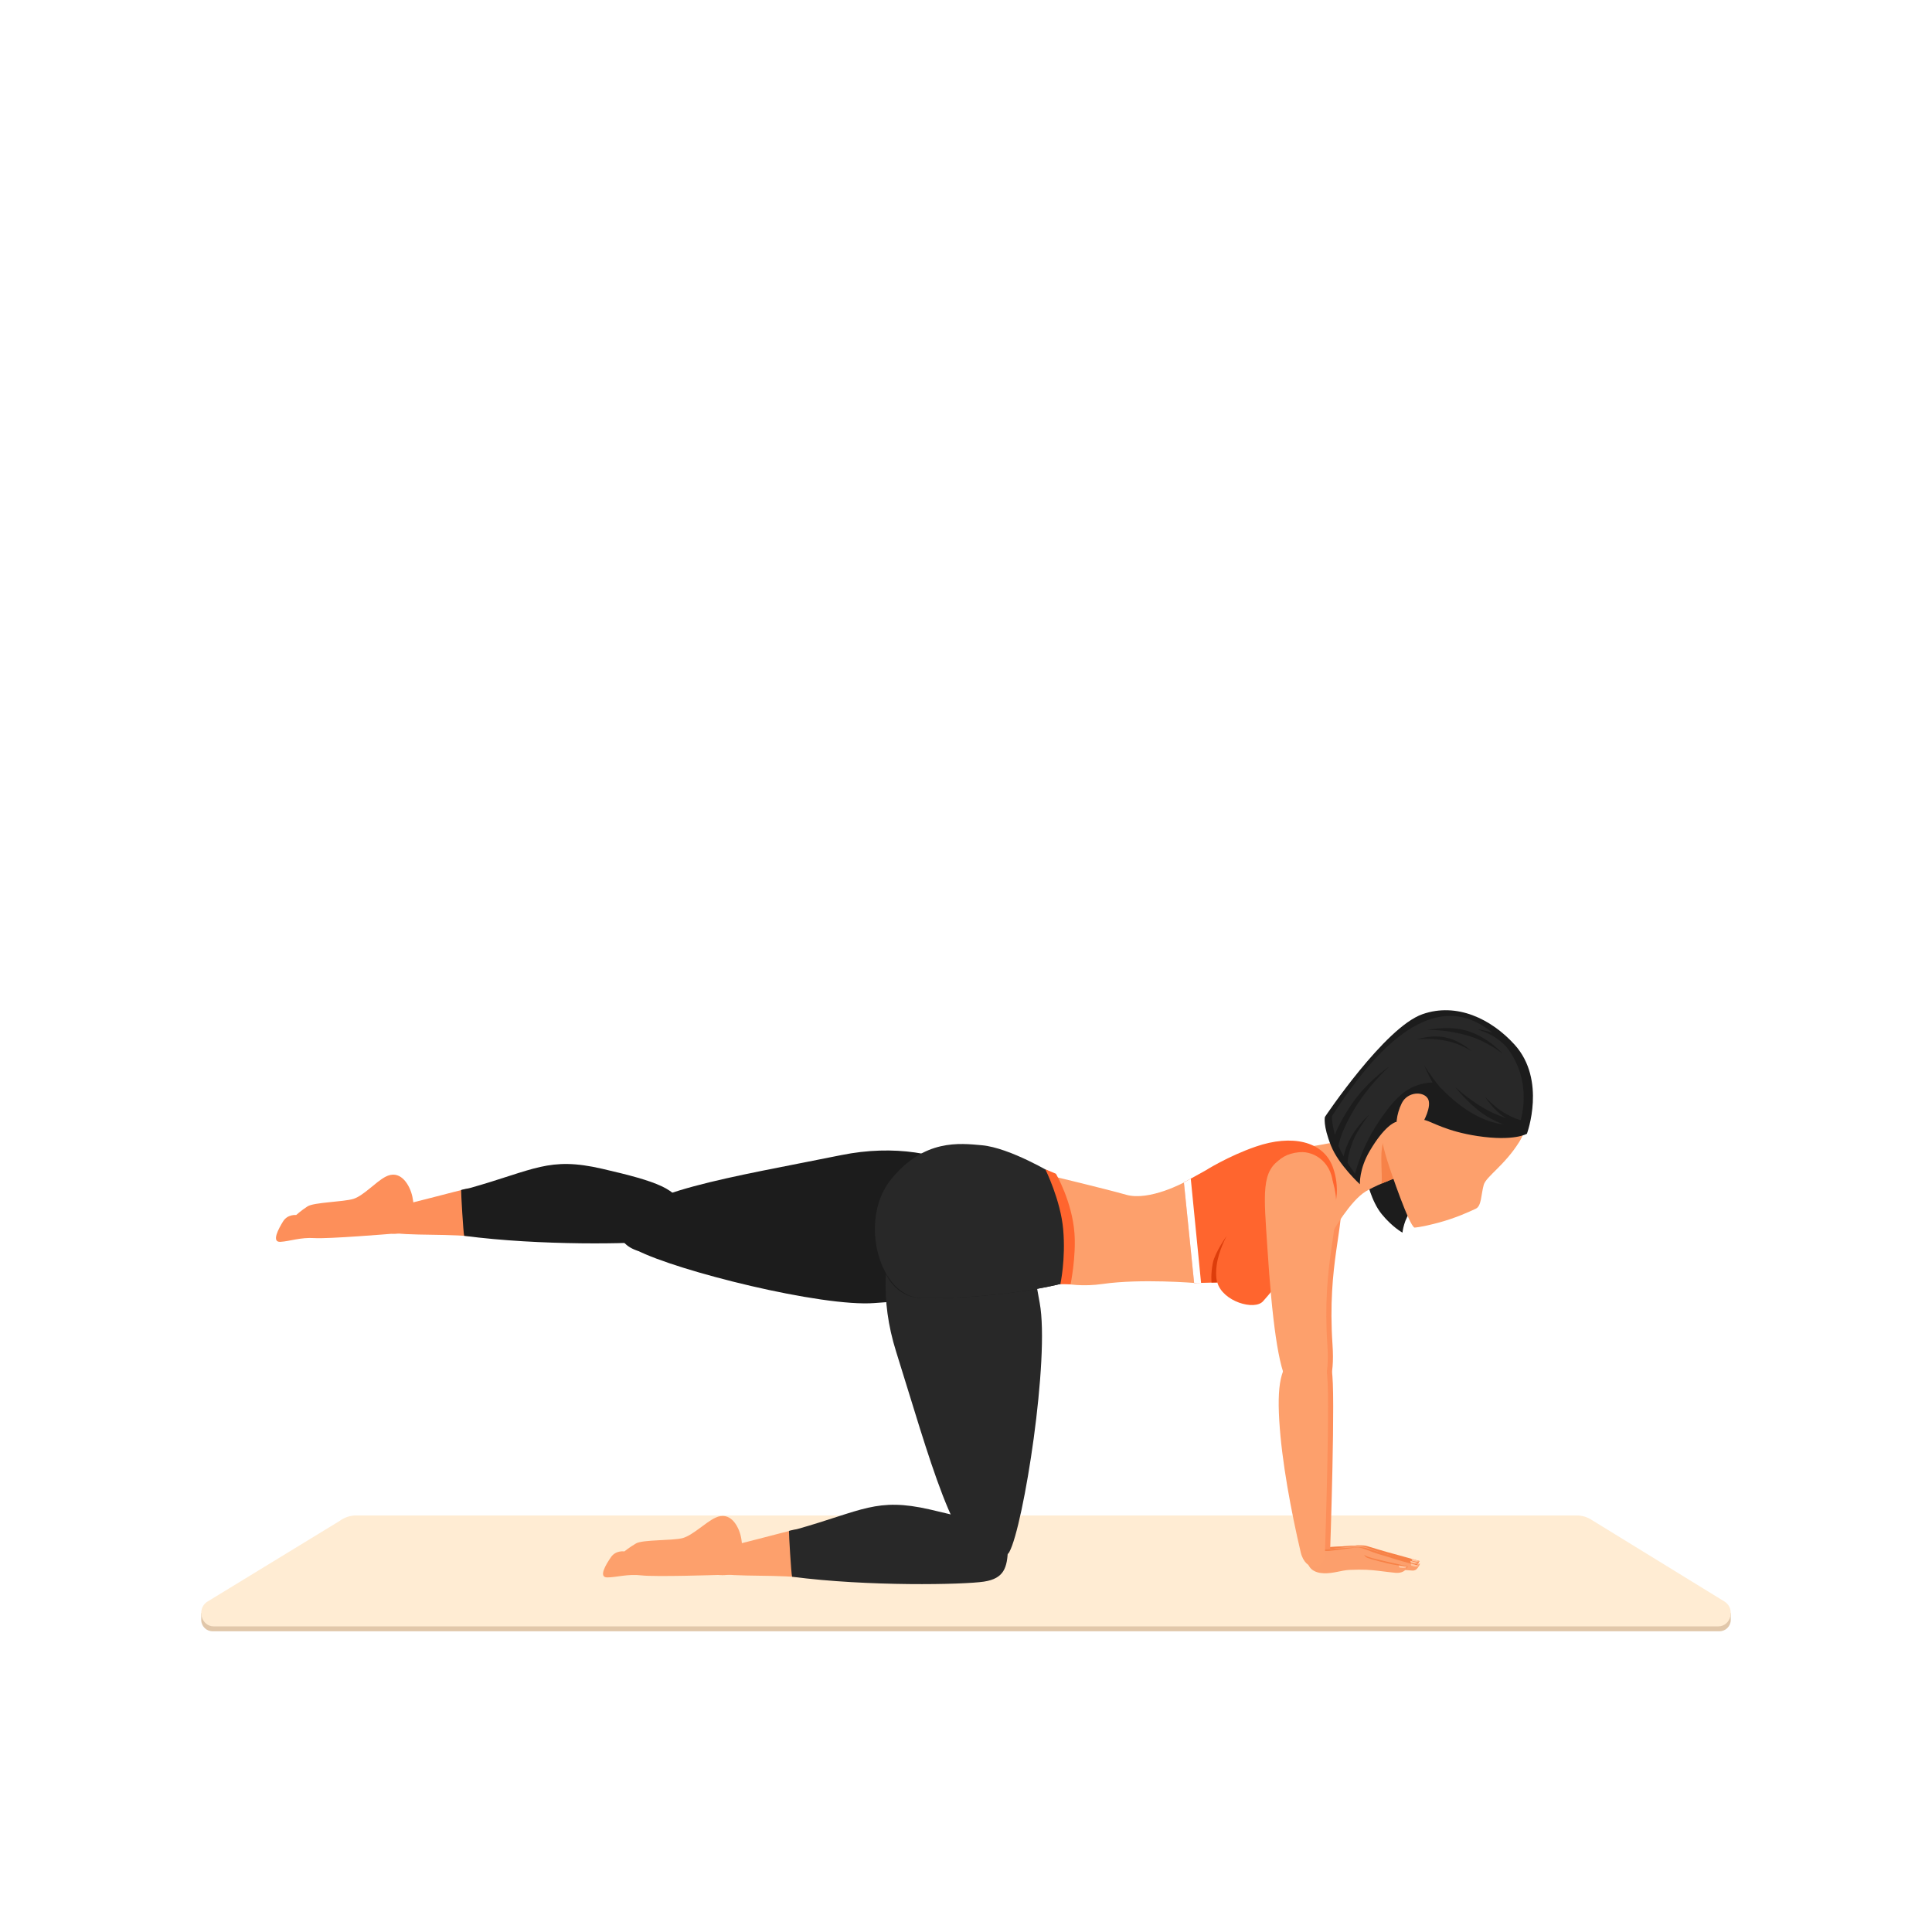
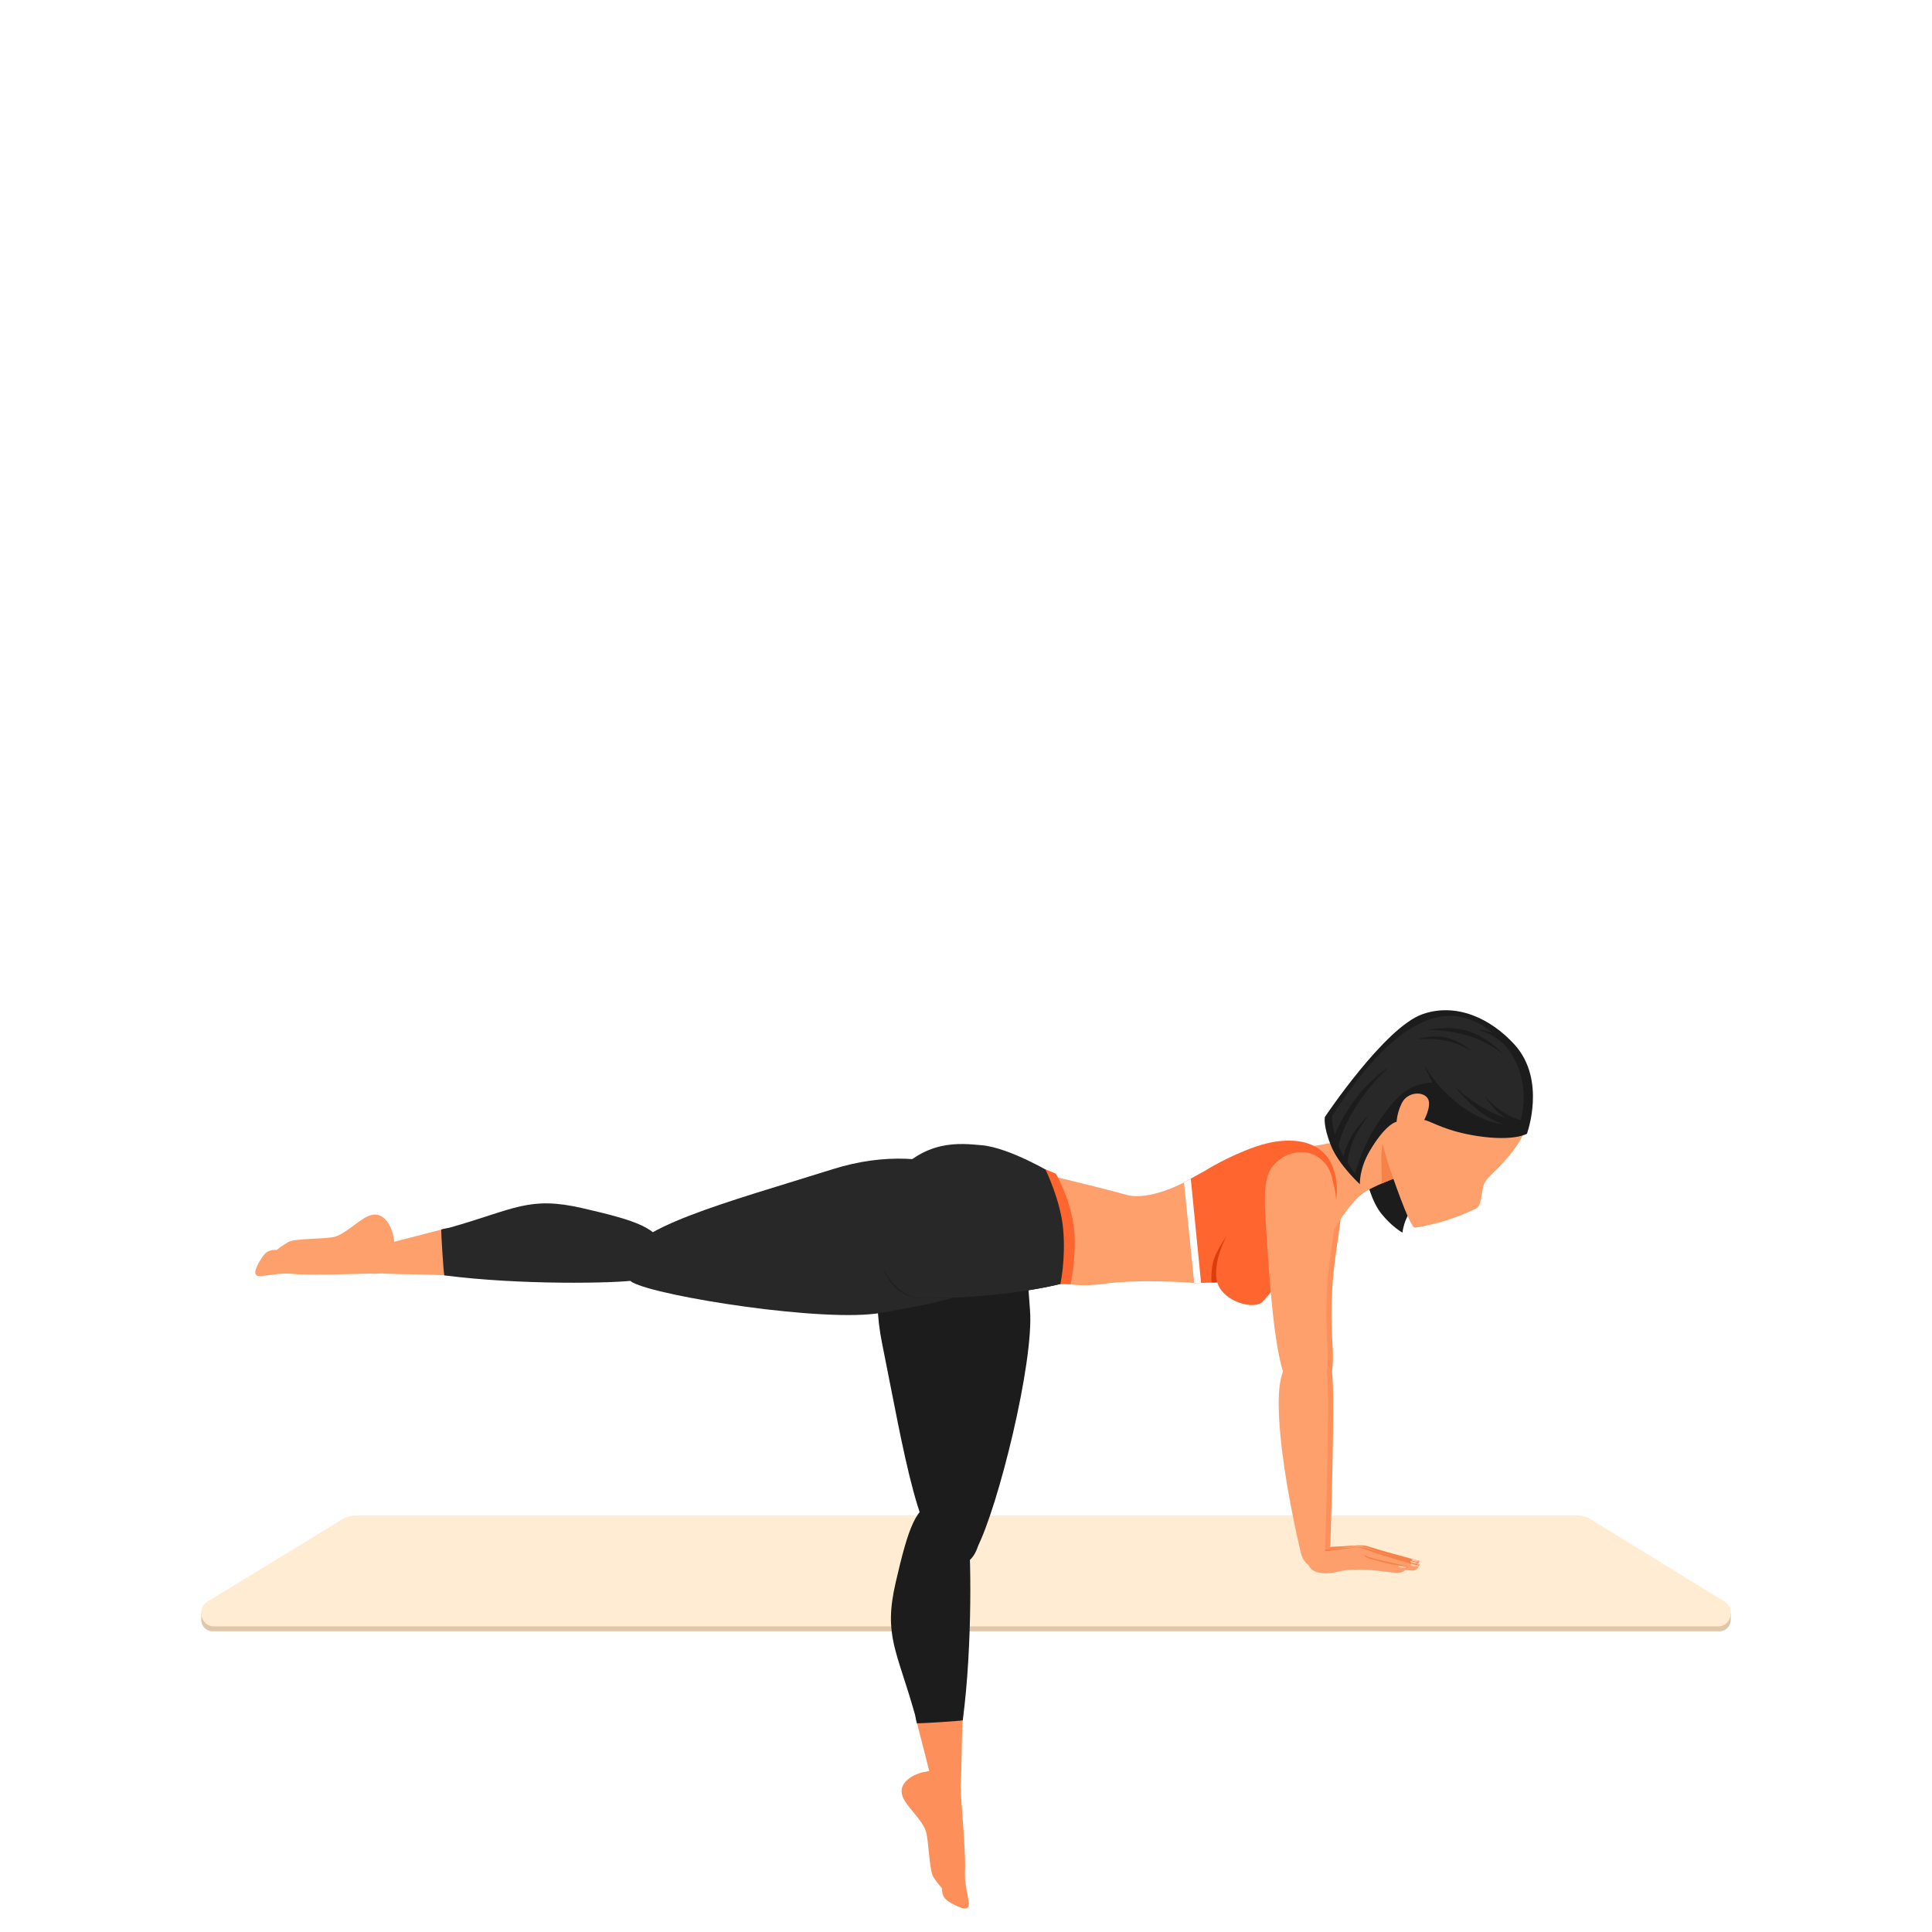
<svg xmlns="http://www.w3.org/2000/svg" viewBox="0 0 1500 1500" width="1500" height="1500" preserveAspectRatio="xMidYMid meet" style="width: 100%; height: 100%; transform: translate3d(0px, 0px, 0px); content-visibility: visible;" version="1.1" id="svg67">
+   <style>
+       #leg1 {
+          animation: leg1_tr 4000ms linear infinite normal forwards
+       }
+ 
+       @keyframes leg1_tr {
+          0% {
+             transform-origin: 742px 954px;
+             animation-timing-function: cubic-bezier(0.645, 0.045, 0.355, 1);
+             transform: rotate(-90deg);
+          }
+ 
+          25% {
+             transform-origin: 742px 954px;
+             animation-timing-function: cubic-bezier(0.645, 0.045, 0.355, 1);
+             transform: rotate(0deg);
+          }
+ 
+          50% {
+             transform-origin: 742px 954px;
+             animation-timing-function: cubic-bezier(0.645, 0.045, 0.355, 1);
+             transform: rotate(-90deg);
+          }
+ 
+ 
+          100% {
+             transform-origin: 742px 954px;
+             animation-timing-function: cubic-bezier(0.645, 0.045, 0.355, 1);
+             transform: rotate(-90deg);
+          }
+       }
+ 
+       #shin1 {
+          animation: shin1_tr 4000ms linear infinite normal forwards
+       }
+ 
+       @keyframes shin1_tr {
+          0% {
+             transform-origin: 490px 972px;
+             animation-timing-function: cubic-bezier(0.645, 0.045, 0.355, 1);
+             transform: rotate(90deg);
+          }
+ 
+          25% {
+             transform-origin: 490px 972px;
+             animation-timing-function: cubic-bezier(0.645, 0.045, 0.355, 1);
+             transform: rotate(0deg);
+          }
+ 
+          50% {
+             transform-origin: 490px 972px;
+             animation-timing-function: cubic-bezier(0.645, 0.045, 0.355, 1);
+             transform: rotate(90deg);
+          }
+ 
+ 
+          100% {
+             transform-origin: 490px 972px;
+             animation-timing-function: cubic-bezier(0.645, 0.045, 0.355, 1);
+             transform: rotate(90deg);
+          }
+       }
+ 
+ 
+       #leg2 {
+          animation: leg2_tr 4000ms linear infinite normal forwards
+       }
+ 
+       @keyframes leg2_tr {
+          0% {
+             transform-origin: 742px 954px;
+             animation-timing-function: cubic-bezier(0.645, 0.045, 0.355, 1);
+             transform: rotate(0deg);
+          }
+ 
+          50% {
+             transform-origin: 742px 954px;
+             animation-timing-function: cubic-bezier(0.645, 0.045, 0.355, 1);
+             transform: rotate(0deg);
+          }
+ 
+          75% {
+             transform-origin: 742px 954px;
+             animation-timing-function: cubic-bezier(0.645, 0.045, 0.355, 1);
+             transform: rotate(90deg);
+          }
+ 
+ 
+          100% {
+             transform-origin: 742px 954px;
+             animation-timing-function: cubic-bezier(0.645, 0.045, 0.355, 1);
+             transform: rotate(0deg);
+          }
+       }
+ 
+       #shin2 {
+          animation: shin2_tr 4000ms linear infinite normal forwards
+       }
+ 
+       @keyframes shin2_tr {
+          0% {
+             transform-origin: 730px 1196px;
+             animation-timing-function: cubic-bezier(0.645, 0.045, 0.355, 1);
+             transform: rotate(0deg);
+          }
+ 
+          50% {
+             transform-origin: 730px 1196px;
+             animation-timing-function: cubic-bezier(0.645, 0.045, 0.355, 1);
+             transform: rotate(0deg);
+          }
+ 
+          75% {
+             transform-origin: 730px 1196px;
+             animation-timing-function: cubic-bezier(0.645, 0.045, 0.355, 1);
+             transform: rotate(-90deg);
+          }
+ 
+ 
+          100% {
+             transform-origin: 730px 1196px;
+             animation-timing-function: cubic-bezier(0.645, 0.045, 0.355, 1);
+             transform: rotate(0deg);
+          }
+       }
+    </style>
  <defs id="defs1">
    <clipPath id="__lottie_element_1460">
      <rect width="1500" height="1500" x="0" y="0" id="rect1" />
    </clipPath>
  </defs>
  <g clip-path="url(#__lottie_element_1460)" id="g67">
    <g transform="matrix(1.95,0,0,1.95,152.1228,1176.103)" opacity="1" style="display: block;" id="g3">
      <g opacity="1" transform="matrix(1,0,0,1,306.604,42.75)" id="g1">
        <path fill="rgb(225,199,170)" fill-opacity="1" d=" M299.956,3.625 C299.956,3.625 -299.956,3.625 -299.956,3.625 C-302.462,3.625 -304.495,1.593 -304.495,-0.914 C-304.495,-0.914 -304.495,-3.625 -304.495,-3.625 C-304.495,-3.625 304.495,-3.625 304.495,-3.625 C304.495,-3.625 304.495,-0.914 304.495,-0.914 C304.495,1.593 302.463,3.625 299.956,3.625z" id="path1" />
      </g>
      <g opacity="1" transform="matrix(1,0,0,1,306.617,22.334)" id="g2">
        <path fill="rgb(255,236,211)" fill-opacity="1" d=" M-249.44,-19.875 C-249.44,-19.875 -302.359,12.422 -302.359,12.422 C-306.367,15.389 -304.395,22.083 -299.512,22.083 C-299.512,22.083 299.486,22.083 299.486,22.083 C304.459,22.083 306.367,15.188 302.189,12.318 C302.189,12.318 249.415,-20.112 249.415,-20.112 C247.541,-21.399 245.358,-22.083 243.129,-22.083 C243.129,-22.083 -242.819,-22.083 -242.819,-22.083 C-245.187,-22.083 -247.497,-21.313 -249.44,-19.875z" id="path2" />
      </g>
    </g>
-     <g id="leg2" transform="rotate(90, 742, 954)">
+     <g id="leg2" transform="rotate(0, 742, 954)">
      <g transform="matrix(-0.998783,0.04932043,0.04932043,0.998783,772.3471,1143.747)" opacity="1" style="display: block;" id="g7">
        <g opacity="1" transform="matrix(1,0,0,1,29.466,36.018)" id="g6">
          <path fill="rgb(28,28,28)" fill-opacity="1" d=" M-10.831,-9.846 C-19.678,0.747 -17.346,34.195 4.61,34.571 C23.362,34.892 25.22,26.891 25.22,5.555 C25.22,-22.394 -4.478,-17.452 -10.831,-9.846z" id="path5" />
        </g>
      </g>
      <g id="shin2" transform="rotate(-90, 730, 1196)">
        <g transform="matrix(1.317829,0.6911427,0.6911427,-1.317829,-24.3869,1363.044)" opacity="1" style="display: block;" id="g5">
          <g opacity="1" transform="matrix(1,0,0,1,269.184,262.604)" id="g4">
            <path fill="rgb(253,143,90)" fill-opacity="1" d=" M22.765,13.904 C20.883,16.853 18.498,23.074 13.126,27.125 C11.706,28.196 4.22,33.73 -0.739,26.399 C-3.952,21.649 -6.258,12.346 -10.13,8.508 C-14.003,4.67 -27.549,-2.61 -29.513,-6.086 C-31.478,-9.561 -32.665,-12.822 -32.665,-12.822 C-32.665,-12.822 -36.831,-14.397 -37.163,-18.926 C-37.495,-23.454 -37.598,-31.519 -33.436,-29.023 C-29.275,-26.528 -25.264,-21.982 -18.629,-19.051 C-11.994,-16.118 15.815,1.538 15.815,1.538 C15.815,1.538 18.711,2.665 22.369,6.057 C24.548,8.077 24.23,11.609 22.765,13.904z" id="path3" />
          </g>
        </g>
        <g transform="matrix(-0.1390694,-0.9902827,-0.9902827,0.1390694,773.1667,1214.694)" opacity="1" style="display: block;" id="g10">
          <g opacity="1" transform="matrix(1,0,0,1,39.4,125.353)" id="g8">
            <path fill="rgb(253,143,90)" fill-opacity="1" d=" M-13.709,51.517 C-8.422,72.629 -5.377,113.226 0.434,115.614 C5.636,117.752 16.576,117.464 16.743,111.296 C17.124,97.226 22.795,55.944 23.168,46.502 C23.595,35.692 -16.008,42.336 -13.709,51.517z" id="path7" />
          </g>
          <g opacity="1" transform="matrix(1,0,0,1,39.4,125.353)" id="g9">
            <path fill="rgb(28,28,28)" fill-opacity="1" d=" M-37.464,-91.534 C-37.645,-75.679 -28.68,-1.661 -12.777,55.491 C-10.372,55.837 20.656,53.304 22.768,52.883 C22.95,52.366 23.34,46.705 23.264,46.402 C30.361,-5.946 39.151,-17.969 23.845,-57.895 C8.539,-97.821 -0.603,-116.107 -15.243,-113.446 C-29.132,-110.921 -37.283,-107.389 -37.464,-91.534z" id="path8" />
          </g>
        </g>
      </g>
      <g transform="matrix(-0.9999328,0.01158872,0.01158872,0.9999328,801.9027,899.7173)" opacity="1" style="display: block;" id="g12">
        <g opacity="1" transform="matrix(1,0,0,1,67.46,156.612)" id="g11">
          <path fill="rgb(28,28,28)" fill-opacity="1" d=" M-10.647,-151.074 C20.265,-156.362 67.21,-98.504 51.24,-14.658 C35.269,69.188 23.957,151.037 -1.997,153.699 C-6.727,154.184 -16.191,153.246 -20.657,144.866 C-37.249,113.731 -66.603,1.532 -63.882,-39.279 C-60.555,-89.188 -61.221,-142.423 -10.647,-151.074z" id="path10" />
        </g>
      </g>
    </g>
-     <g id="leg1" transform="rotate(-90, 742, 954)">
-       <g id="shin1" transform="rotate(90, 490, 972)">
+     <g id="leg1" transform="rotate(0, 742, 954)">
+       <g id="shin1" transform="rotate(0, 490, 972)">
        <g transform="matrix(1.281605,0.7562022,0.7562022,-1.281605,-277.2607,1111.794)" opacity="1" style="display: block;" id="g14">
          <g opacity="1" transform="matrix(1,0,0,1,269.184,262.604)" id="g13">
            <path fill="rgb(253,160,108)" fill-opacity="1" d=" M22.765,13.904 C20.883,16.853 18.498,23.074 13.126,27.125 C11.706,28.196 4.22,33.73 -0.739,26.399 C-3.952,21.649 -6.258,12.346 -10.13,8.508 C-14.003,4.67 -27.549,-2.61 -29.513,-6.086 C-31.478,-9.561 -32.665,-12.822 -32.665,-12.822 C-32.665,-12.822 -36.831,-14.397 -37.163,-18.926 C-37.495,-23.454 -37.598,-31.519 -33.436,-29.023 C-29.275,-26.528 -25.264,-21.982 -18.629,-19.051 C-11.994,-16.118 15.815,1.538 15.815,1.538 C15.815,1.538 18.711,2.665 22.369,6.057 C24.548,8.077 24.23,11.609 22.765,13.904z" id="path12" />
          </g>
        </g>
        <g transform="matrix(-0.1404788,-0.9900836,-0.9900836,0.1404788,527.7507,991.1221)" opacity="1" style="display: block;" id="g17">
          <g opacity="1" transform="matrix(1,0,0,1,39.4,125.353)" id="g15">
            <path fill="rgb(253,160,108)" fill-opacity="1" d=" M-13.709,51.517 C-8.422,72.629 -5.377,113.226 0.434,115.614 C5.636,117.752 16.576,117.464 16.743,111.296 C17.124,97.226 22.795,55.944 23.168,46.502 C23.595,35.692 -16.008,42.336 -13.709,51.517z" id="path14" />
          </g>
          <g opacity="1" transform="matrix(1,0,0,1,39.4,125.353)" id="g16">
            <path fill="rgb(40,40,40)" fill-opacity="1" d=" M-37.464,-91.534 C-37.645,-75.679 -28.68,-1.661 -12.777,55.491 C-10.372,55.837 20.656,53.304 22.768,52.883 C22.95,52.366 23.34,46.705 23.264,46.402 C30.361,-5.946 39.151,-17.969 23.845,-57.895 C8.539,-97.821 -0.603,-116.107 -15.243,-113.446 C-29.132,-110.921 -37.283,-107.389 -37.464,-91.534z" id="path15" />
          </g>
        </g>
      </g>
      <g transform="matrix(-0.1161635,-0.9932301,-0.9932301,0.1161635,549.5815,1005.178)" opacity="1" style="display:none" id="g19">
        <g opacity="1" transform="translate(29.466,36.018)" id="g18">
          <path fill="#282828" fill-opacity="1" d="M -10.831,-9.846 C -19.678,0.747 -17.346,34.195 4.61,34.571 23.362,34.892 25.22,26.891 25.22,5.555 25.22,-22.394 -4.478,-17.452 -10.831,-9.846 Z" id="path17" />
        </g>
      </g>
      <g transform="matrix(-0.1161635,-0.9932301,-0.9932301,0.1161635,801.382,1009.144)" opacity="1" style="display:inline" id="g21">
        <g opacity="1" transform="translate(67.46,156.612)" id="g20">
          <path fill="#282828" fill-opacity="1" d="M -10.647,-151.074 C 20.265,-156.362 67.21,-98.504 51.24,-14.658 35.269,69.188 23.957,151.037 -1.997,153.699 -5.34,154.042 -14.815,154.567 -17.974,150.104 -31.431,131.093 -66.781,4.201 -63.882,-39.279 -60.555,-89.188 -61.221,-142.423 -10.647,-151.074 Z" id="path19" />
        </g>
      </g>
    </g>
    <g transform="matrix(-0.2499935,0.001366549,0.0001762044,0.2500051,1102.526,1199.249)" opacity="1" style="display: block;" id="g29">
      <g opacity="1" transform="matrix(1,0,0,1,100.355,36.719)" id="g22">
        <path fill="rgb(247,130,71)" fill-opacity="1" d=" M98.326,-34.981 C90.636,-35.985 75.418,-36.469 63.304,-32.818 C53.757,-29.942 7.679,-15.384 -18.318,-8.585 C-29.969,-5.538 -98.929,14.284 -98.929,14.284 C-98.929,14.284 -94.217,24.315 -87.343,25.803 C-38.041,36.469 98.93,-34.902 98.326,-34.981z" id="path21" />
      </g>
      <g opacity="1" transform="matrix(1,0,0,1,173.438,41.872)" id="g23">
        <path fill="rgb(252,159,108)" fill-opacity="1" d=" M141.462,-34.39 C123.851,-34.833 49.441,-38.984 18.809,-40.46 C7.014,-41.028 -14.643,-31.581 -31.121,-25.236 C-49.486,-18.167 -77.837,-10.949 -91.594,-5.864 C-105.35,-0.781 -173.188,17.741 -173.188,17.741 C-173.188,17.741 -168.81,33.514 -153.75,32.539 C-138.691,31.564 -131.129,30.847 -131.129,30.847 C-131.129,30.847 -122.533,41.027 -101.775,39.328 C-91.124,38.456 -68.774,35.266 -45.788,32.484 C-23.985,29.846 -0.894,27.654 42.456,29.439 C66.25,30.419 92.729,40.665 121.487,39.431 C153.342,38.064 171.415,22.679 172.494,-2.417 C173.188,-18.555 159.169,-33.945 141.462,-34.39z" id="path22" />
      </g>
      <g opacity="1" transform="matrix(1,0,0,1,102.157,48.507)" id="g24">
        <path fill="rgb(247,130,71)" fill-opacity="1" d=" M-59.848,24.213 C-59.848,24.213 -64.126,20.07 -64.72,14.357 C-53.566,13.458 -45.719,10.42 -24.939,7.278 C-4.159,4.137 49.756,-11.101 57.504,-14.347 C65.252,-17.592 67.549,-24.213 67.549,-24.213 C67.549,-24.213 64.894,-19.823 41.998,-13.355 C27.39,-9.229 -27.235,3.389 -41.46,6.633 C-48.306,8.194 -63.535,11.711 -67.549,12.747 C-66.809,17.814 -60.087,24.12 -60.087,24.12 C-60.087,24.12 -59.848,24.213 -59.848,24.213z" id="path23" />
      </g>
      <g opacity="1" transform="matrix(1,0,0,1,49.61,62.73)" id="g25">
        <path fill="rgb(255,197,159)" fill-opacity="1" d=" M-12.675,-0.381 C-12.675,-0.381 -8.709,4.338 1.396,3.354 C9.298,2.586 9.211,2.991 10.951,1.184 C12.092,0 12.675,-4.338 12.675,-4.338 C12.675,-4.338 -12.675,-0.381 -12.675,-0.381z" id="path24" />
      </g>
      <g opacity="1" transform="matrix(1,0,0,1,12.482,58.247)" id="g26">
        <path fill="rgb(255,197,159)" fill-opacity="1" d=" M-12.227,1.327 C-12.227,1.327 -7.622,5.488 2.239,3.112 C10.601,1.098 10.505,1.452 11.61,-0.777 C12.227,-2.022 12.067,-5.488 12.067,-5.488 C12.067,-5.488 -12.227,1.327 -12.227,1.327z" id="path25" />
      </g>
      <g opacity="1" transform="matrix(1,0,0,1,13.768,49.082)" id="g27">
        <path fill="rgb(255,197,159)" fill-opacity="1" d=" M-12.34,1.902 C-12.34,1.902 -8.15,5.127 1.814,3.214 C7.742,2.078 9.874,1.782 11.441,-0.213 C12.34,-1.358 12.321,-5.127 12.321,-5.127 C12.321,-5.127 -12.34,1.902 -12.34,1.902z" id="path26" />
      </g>
      <g opacity="1" transform="matrix(1,0,0,1,252.183,7.388)" id="g28">
        <path fill="rgb(247,130,71)" fill-opacity="1" d=" M-6.366,-3.085 C-20.492,-3.674 -62.452,-6.269 -62.452,-6.269 C-62.452,-6.269 1.399,1.927 24.357,4.543 C39.507,6.269 60.861,1.406 62.452,0.201 C35.554,-0.272 13.916,-2.239 -6.366,-3.085z" id="path27" />
      </g>
    </g>
    <g transform="matrix(-1.082815,-0.02662554,-0.02738045,1.247136,1038.144,1042.023)" opacity="1" style="display: block;" id="g31">
      <g opacity="1" transform="matrix(1,0,0,1,19.652,71.841)" id="g30">
        <path fill="rgb(253,143,90)" fill-opacity="1" d=" M-17.924,58.475 C-17.924,58.475 -19.402,-43.515 -16.252,-53.782 C-13.103,-64.049 -3.755,-71.591 5.22,-64.851 C15.309,-57.274 19.402,-48.771 16.891,-22.224 C14.49,3.167 6.894,34.306 -0.558,59.412 C-4.172,71.591 -18.691,71.409 -17.924,58.475z" id="path29" />
      </g>
    </g>
    <g transform="matrix(-1.104361,0.3219756,0.3234506,1.109421,1033.635,889.6021)" opacity="1" style="display: block;" id="g33">
      <g opacity="1" transform="matrix(1,0,0,1,36.867,86.422)" id="g32">
        <path fill="rgb(253,143,90)" fill-opacity="1" d=" M-33.877,-53.754 C-36.616,-73.02 -29.022,-91.818 -6.149,-86.684 C10.154,-83.024 12.544,-67.312 20.574,-31.324 C30.585,13.541 36.617,49.169 32.373,60.193 C28.129,71.216 9.649,86.172 -0.051,42.159 C-11.912,-11.664 -30.805,-32.148 -33.877,-53.754z" id="path31" />
      </g>
    </g>
    <g transform="matrix(-0.09829506,-0.9951573,-0.9951573,0.09829506,928.5549,996.376)" opacity="1" style="display: block;" id="g35">
      <g opacity="1" transform="matrix(1,0,0,1,47.663,60.833)" id="g34">
        <path fill="rgb(253,160,108)" fill-opacity="1" d=" M-29.778,60.583 C-29.778,60.583 -42.36,41.203 -41.029,11.258 C-39.698,-18.687 -47.413,-60.583 -47.413,-60.583 C-47.413,-60.583 31.553,-60.139 31.553,-60.139 C31.553,-60.139 19.132,-31.248 26.118,-13.613 C31.966,1.144 46.19,42.182 46.19,42.182 C46.19,42.182 19.132,24.65 -0.166,35.629 C-19.465,46.609 -29.778,60.583 -29.778,60.583z" id="path33" />
      </g>
    </g>
    <g transform="matrix(-0.5299193,-0.8480481,-0.8480481,0.5299193,862.5521,979.2232)" opacity="1" style="display:inline" id="g39">
      <g opacity="1" transform="translate(72.949,80.025)" id="g36">
        <path fill="#1c1c1c" fill-opacity="1" d="m -67.709,-39.267 c 7.431,23.401 25.476,63.585 48.325,99.007 C -1.655,87.224 46.082,71.696 59.391,33.1 72.7,-5.496 51.629,-25.247 41.424,-38.768 28.115,-56.402 8.151,-78.028 8.151,-78.028 c 0,0 -19.524,1.054 -42.482,11.867 -20.512,9.662 -32.129,18.153 -33.378,26.894 z" id="path35" />
      </g>
      <g opacity="1" transform="translate(72.949,80.025)" id="g37">
        <path fill="#282828" fill-opacity="1" d="m -67.709,-39.267 c 7.431,23.401 25.476,63.585 48.325,99.007 C -1.655,87.224 58.091,69.78 71.4,31.184 84.709,-7.412 66.823,-29.128 56.618,-42.649 43.309,-60.283 8.151,-78.028 8.151,-78.028 c 0,0 -19.524,1.054 -42.482,11.867 -20.512,9.662 -32.129,18.153 -33.378,26.894 z" id="path36" />
      </g>
      <g opacity="1" transform="translate(43.406,21.503)" id="g38">
        <path fill="#ff652e" fill-opacity="1" d="m -41.936,14.542 c 0,0 4.269,6.711 4.269,6.711 0,0 13.966,-13.716 34.77,-24.344 C 17.51,-13.517 44.126,-16.116 44.126,-16.116 c 0,0 -7.263,-5.137 -7.263,-5.137 0,0 -24.71,0.687 -46.637,12.172 C -26.078,-0.541 -41.936,14.542 -41.936,14.542 Z" id="path37" />
      </g>
    </g>
    <g transform="matrix(-0.7588894,-0.6512196,-0.6512196,0.7588894,1127.535,913.2193)" opacity="1" style="display: block;" id="g41">
      <g opacity="1" transform="matrix(1,0,0,1,24.341,30.281)" id="g40">
        <path fill="rgb(28,28,28)" fill-opacity="1" d=" M24.091,15.18 C24.091,15.18 10.89,25.411 -1.98,27.721 C-14.85,30.031 -23.516,28.122 -23.516,28.122 C-23.516,28.122 -17.16,19.141 -17.49,9.241 C-17.754,1.325 -24.091,-27.391 -24.091,-27.391 C-24.091,-27.391 21.45,-30.031 21.45,-30.031 C21.45,-30.031 24.091,15.18 24.091,15.18z" id="path39" />
      </g>
    </g>
    <g transform="matrix(-0.4467913,-0.8946382,-0.8946382,0.4467913,1136.688,905.7219)" opacity="1" style="display: block;" id="g44">
      <g opacity="1" transform="matrix(1,0,0,1,36.236,57.891)" id="g42">
        <path fill="rgb(253,160,108)" fill-opacity="1" d=" M-19.377,18.832 C-19.085,14.733 -19.164,9.968 -19.431,5.284 C-20.043,-6.109 -21.694,-17.102 -21.694,-17.102 C-21.694,-17.102 -22.307,-20.19 -22.865,-24.235 C-23.211,-26.764 -23.557,-29.692 -23.689,-32.407 C-24.355,-44.705 -7.826,-52.184 -1.066,-54.021 C8.171,-56.55 22.652,-57.641 18.02,-45.264 C17.888,-44.891 17.78,-44.279 17.674,-43.481 C17.354,-41.005 17.222,-36.693 17.249,-31.795 C17.275,-23.224 17.755,-12.976 18.446,-7.999 C21.774,15.611 35.986,57.641 35.986,57.641 C35.986,57.641 -35.986,56.097 -35.986,56.097 C-35.986,56.097 -20.362,32.806 -19.377,18.832z" id="path41" />
      </g>
      <g opacity="1" transform="matrix(1,0,0,1,34.007,43.211)" id="g43">
        <path fill="rgb(247,130,72)" fill-opacity="1" d=" M23.842,-8.204 C18.652,-1.31 10.724,6.401 0.107,11.56 C-8.866,15.92 -13.688,17.701 -17.202,19.963 C-17.814,8.571 -19.465,-2.422 -19.465,-2.422 C-19.465,-2.422 23.816,-13.101 23.842,-8.204z" id="path42" />
      </g>
    </g>
    <g transform="matrix(-0.09829506,-0.9951573,-0.9951573,0.09829506,1050.915,1010.397)" opacity="1" style="display: block;" id="g49">
      <g opacity="1" transform="matrix(1,0,0,1,67.104,61.138)" id="g45">
        <path fill="rgb(255,101,46)" fill-opacity="1" d=" M38.647,-55.233 C29.997,-57.562 6.515,-60.888 -9.708,-40.26 C-25.236,-20.519 -38.101,-14.974 -60.06,8.761 C-66.854,16.103 -57.288,39.926 -42.093,42.698 C-42.093,42.698 -40.762,60.665 -40.762,60.665 C-40.762,60.665 37.76,60.888 37.76,60.888 C37.76,60.888 45.301,43.365 45.301,43.365 C45.301,43.365 54.618,24.953 59.941,2.661 C66.854,-26.285 59,-49.754 38.647,-55.233z" id="path44" />
      </g>
      <g opacity="1" transform="matrix(1,0,0,1,66.573,119.225)" id="g46">
        <path fill="rgb(255,255,255)" fill-opacity="1" d=" M-40.231,2.578 C-40.231,2.578 -40.675,-2.801 -40.675,-2.801 C-40.675,-2.801 40.675,-2.801 40.675,-2.801 C40.675,-2.801 38.291,2.801 38.291,2.801 C38.291,2.801 -40.231,2.578 -40.231,2.578z" id="path45" />
      </g>
      <g opacity="1" transform="matrix(1,0,0,1,93.452,30.536)" id="g47">
        <path fill="rgb(253,160,108)" fill-opacity="1" d=" M25.941,-0.343 C26.297,19.985 11.666,25.278 0.626,25.278 C-10.414,25.278 -24.542,20.379 -25.52,4.315 C-26.296,-8.439 -23.081,-21.415 -3.561,-23.411 C14.688,-25.278 25.732,-12.256 25.941,-0.343z" id="path46" />
      </g>
      <g opacity="1" transform="matrix(1,0,0,1,42.659,100.731)" id="g48">
        <path fill="rgb(221,61,11)" fill-opacity="1" d=" M-17.592,3.243 C-17.592,3.243 -17.261,7.57 -17.261,7.57 C-17.261,7.57 -10.607,7.652 -2.205,5.073 C5.747,2.632 17.592,-7.653 17.592,-7.653 C17.592,-7.653 6.612,-0.167 -4.45,2.328 C-12.918,4.238 -17.592,3.243 -17.592,3.243z" id="path47" />
      </g>
    </g>
    <g transform="matrix(-0.2499935,0.001366549,0.0001762044,0.2500051,1101.535,1200.755)" opacity="1" style="display: block;" id="g57">
      <g opacity="1" transform="matrix(1,0,0,1,100.355,36.719)" id="g50">
        <path fill="rgb(247,130,71)" fill-opacity="1" d=" M98.326,-34.981 C90.636,-35.985 75.418,-36.469 63.304,-32.818 C53.757,-29.942 7.679,-15.384 -18.318,-8.585 C-29.969,-5.538 -98.929,14.284 -98.929,14.284 C-98.929,14.284 -94.217,24.315 -87.343,25.803 C-38.041,36.469 98.93,-34.902 98.326,-34.981z" id="path49" />
      </g>
      <g opacity="1" transform="matrix(1,0,0,1,173.438,41.872)" id="g51">
        <path fill="rgb(252,159,108)" fill-opacity="1" d=" M141.462,-34.39 C123.851,-34.833 49.441,-38.984 18.809,-40.46 C7.014,-41.028 -14.643,-31.581 -31.121,-25.236 C-49.486,-18.167 -77.837,-10.949 -91.594,-5.864 C-105.35,-0.781 -173.188,17.741 -173.188,17.741 C-173.188,17.741 -168.81,33.514 -153.75,32.539 C-138.691,31.564 -131.129,30.847 -131.129,30.847 C-131.129,30.847 -122.533,41.027 -101.775,39.328 C-91.124,38.456 -68.774,35.266 -45.788,32.484 C-23.985,29.846 -0.894,27.654 42.456,29.439 C66.25,30.419 92.729,40.665 121.487,39.431 C153.342,38.064 171.415,22.679 172.494,-2.417 C173.188,-18.555 159.169,-33.945 141.462,-34.39z" id="path50" />
      </g>
      <g opacity="1" transform="matrix(1,0,0,1,102.157,48.507)" id="g52">
        <path fill="rgb(247,130,71)" fill-opacity="1" d=" M-59.848,24.213 C-59.848,24.213 -64.126,20.07 -64.72,14.357 C-53.566,13.458 -45.719,10.42 -24.939,7.278 C-4.159,4.137 49.756,-11.101 57.504,-14.347 C65.252,-17.592 67.549,-24.213 67.549,-24.213 C67.549,-24.213 64.894,-19.823 41.998,-13.355 C27.39,-9.229 -27.235,3.389 -41.46,6.633 C-48.306,8.194 -63.535,11.711 -67.549,12.747 C-66.809,17.814 -60.087,24.12 -60.087,24.12 C-60.087,24.12 -59.848,24.213 -59.848,24.213z" id="path51" />
      </g>
      <g opacity="1" transform="matrix(1,0,0,1,49.61,62.73)" id="g53">
        <path fill="rgb(255,197,159)" fill-opacity="1" d=" M-12.675,-0.381 C-12.675,-0.381 -8.709,4.338 1.396,3.354 C9.298,2.586 9.211,2.991 10.951,1.184 C12.092,0 12.675,-4.338 12.675,-4.338 C12.675,-4.338 -12.675,-0.381 -12.675,-0.381z" id="path52" />
      </g>
      <g opacity="1" transform="matrix(1,0,0,1,12.482,58.247)" id="g54">
        <path fill="rgb(255,197,159)" fill-opacity="1" d=" M-12.227,1.327 C-12.227,1.327 -7.622,5.488 2.239,3.112 C10.601,1.098 10.505,1.452 11.61,-0.777 C12.227,-2.022 12.067,-5.488 12.067,-5.488 C12.067,-5.488 -12.227,1.327 -12.227,1.327z" id="path53" />
      </g>
      <g opacity="1" transform="matrix(1,0,0,1,13.768,49.082)" id="g55">
        <path fill="rgb(255,197,159)" fill-opacity="1" d=" M-12.34,1.902 C-12.34,1.902 -8.15,5.127 1.814,3.214 C7.742,2.078 9.874,1.782 11.441,-0.213 C12.34,-1.358 12.321,-5.127 12.321,-5.127 C12.321,-5.127 -12.34,1.902 -12.34,1.902z" id="path54" />
      </g>
      <g opacity="1" transform="matrix(1,0,0,1,252.183,7.388)" id="g56">
        <path fill="rgb(247,130,71)" fill-opacity="1" d=" M-6.366,-3.085 C-20.492,-3.674 -62.452,-6.269 -62.452,-6.269 C-62.452,-6.269 1.399,1.927 24.357,4.543 C39.507,6.269 60.861,1.406 62.452,0.201 C35.554,-0.272 13.916,-2.239 -6.366,-3.085z" id="path55" />
      </g>
    </g>
    <g transform="matrix(-1.082815,-0.02662554,-0.02738045,1.247136,1034.145,1042.045)" opacity="1" style="display: block;" id="g59">
      <g opacity="1" transform="matrix(1,0,0,1,19.652,71.841)" id="g58">
        <path fill="rgb(253,160,108)" fill-opacity="1" d=" M-17.924,58.475 C-17.924,58.475 -19.402,-43.515 -16.252,-53.782 C-13.103,-64.049 -3.755,-71.591 5.22,-64.851 C15.309,-57.274 19.402,-48.771 16.891,-22.224 C14.49,3.167 6.894,34.306 -0.558,59.412 C-4.172,71.591 -18.691,71.409 -17.924,58.475z" id="path57" />
      </g>
    </g>
    <g transform="matrix(-1.104361,0.3219756,0.3234506,1.109421,1029.635,889.6243)" opacity="1" style="display: block;" id="g61">
      <g opacity="1" transform="matrix(1,0,0,1,36.867,86.422)" id="g60">
        <path fill="rgb(253,160,108)" fill-opacity="1" d=" M-33.877,-53.754 C-36.616,-73.02 -29.022,-91.818 -6.149,-86.684 C10.154,-83.024 12.544,-67.312 20.574,-31.324 C30.585,13.541 36.617,49.169 32.373,60.193 C28.129,71.216 9.649,86.172 -0.051,42.159 C-11.912,-11.664 -30.805,-32.148 -33.877,-53.754z" id="path59" />
      </g>
    </g>
    <g transform="matrix(-0.7588894,-0.6512196,-0.6512196,0.7588894,1225.618,848.9593)" opacity="1" style="display:inline" id="g66">
      <g opacity="1" transform="translate(66.165,85.065)" id="g62">
        <path fill="#fda06c" fill-opacity="1" d="m -37.256,76.969 c 4.503,1.229 41.324,-20.403 49.948,-25.793 13.102,-8.188 15.149,-11.463 23.746,-17.195 C 44.222,28.792 65.915,18.423 65.097,-29.478 64.277,-77.38 28.658,-78.198 2.047,-75.742 -24.566,-73.285 -51.995,-50.768 -55.68,-26.613 -58.967,-5.066 -53.633,10.644 -56.498,16.785 c -3.326,7.127 -9.417,13.511 -7.37,18.015 2.047,4.503 6.959,15.557 15.147,27.43 8.189,11.873 11.465,14.739 11.465,14.739 z" id="path61" />
      </g>
      <g opacity="1" transform="translate(78.857,82.166)" id="g63">
        <path fill="#1c1c1c" fill-opacity="1" d="M 15.102,57.5 C 12.218,73.471 4.094,81.915 4.094,81.915 c 0,0 22.209,-0.681 36.49,-8.103 C 55.802,65.904 58.735,59.952 58.735,59.952 c 0,0 10.046,-82.97 -5.511,-109.867 -14.113,-24.403 -42.875,-32 -69.601,-28.659 -36.959,4.62 -52.404,46.263 -52.404,46.263 0,0 3.48,11.054 28.045,26.407 20.483,12.801 33.722,14.572 38.69,16.99 9.07,4.415 11.524,10.112 16.166,15.541 0.982,1.15 4.973,8.767 0.982,30.873 z" id="path62" />
      </g>
      <g opacity="1" transform="translate(84.563,84.057)" id="g64">
        <path fill="#282828" fill-opacity="1" d="m 0.079,-76.139 c -1.117,-0.08 -2.208,-0.107 -3.273,-0.107 5.35,1.996 9.928,5.057 10.674,5.616 -1.039,-0.452 -9.689,-4.206 -17.781,-4.606 -3.407,-0.159 -6.043,-0.025 -7.986,0.214 -1.571,0.293 -3.088,0.639 -4.552,1.038 -0.08,0.027 -0.133,0.054 -0.133,0.054 -25.393,6.84 -37.237,27.017 -40.99,34.842 1.916,0.985 5.509,2.449 11.604,3.727 9.077,1.943 20.097,0.719 21.349,0.585 -1.092,0.32 -11.208,3.115 -19.752,2.37 -1.357,-0.134 -2.635,-0.294 -3.806,-0.507 2.663,1.065 5.802,2.21 9.529,3.328 16.131,4.898 36.467,4.151 36.467,4.151 0,0 -18.899,3.808 -34.178,1.119 -5.297,-0.958 -9.741,-2.235 -13.362,-3.567 9.051,5.91 25.448,12.591 51.985,10.515 1.784,-0.133 3.327,-0.267 4.632,-0.374 0.08,0 0.132,-0.026 0.212,-0.026 C 11.205,-19.524 19.777,-22.265 20.522,-22.505 19.936,-22.212 14.399,-19.364 6.947,-16.65 9.98,-14.068 17.274,-6.827 19.377,6.136 20.948,15.878 19.722,29.959 17.726,41.511 c -3.512,20.15 -11.206,34.735 -11.206,34.735 0,0 4.872,-0.958 11.075,-2.927 0,0 -0.987,0.026 -0.987,0.026 0,0 3.968,-4.258 7.695,-15.331 C 27.789,47.66 28.135,34.298 28.135,34.298 c 0,0 1.49,12.537 -0.693,22.439 -1.757,8.011 -4.098,12.856 -5.402,15.065 2.768,-0.985 5.616,-2.183 8.331,-3.54 0,0 0.026,-0.027 0.026,-0.027 1.305,-2.102 5.724,-10.141 8.945,-27.709 4.046,-22.225 1.569,-42.109 1.276,-44.372 0.612,2.13 5.536,20.735 3.034,41.604 C 42.162,50.242 39.874,58.626 38.223,63.444 46.422,57.721 49.322,54.287 49.429,53.488 54.22,15.318 63.962,-72.386 0.079,-76.139 Z m -19.697,7.08 c 0,0 14.4,-2.316 29.865,3.407 14.773,5.456 25.394,19.378 26.379,20.735 C 35.429,-46.061 25.26,-55.404 8.996,-62.538 -5.005,-68.687 -19.618,-69.059 -19.618,-69.059 Z m 39.236,20.654 c -9.557,-5.27 -19.911,-6.467 -19.911,-6.467 0,0 10.381,-0.719 21.001,4.339 10.328,4.924 17.061,15.784 17.461,16.476 -0.559,-0.639 -7.212,-8.093 -18.551,-14.348 z" id="path63" />
      </g>
      <g opacity="1" transform="translate(89.343,95.727)" id="g65">
        <path fill="#fda06c" fill-opacity="1" d="m -12.353,0.353 c 0,0 2.737,-14.704 9.268,-16.845 6.53,-2.142 15.438,6.208 13.024,15.846 C 7.526,8.993 1.494,16.883 -1.92,17.759 -5.335,18.634 -10.623,16.733 -10.623,16.733 Z" id="path64" />
      </g>
    </g>
  </g>
</svg>
